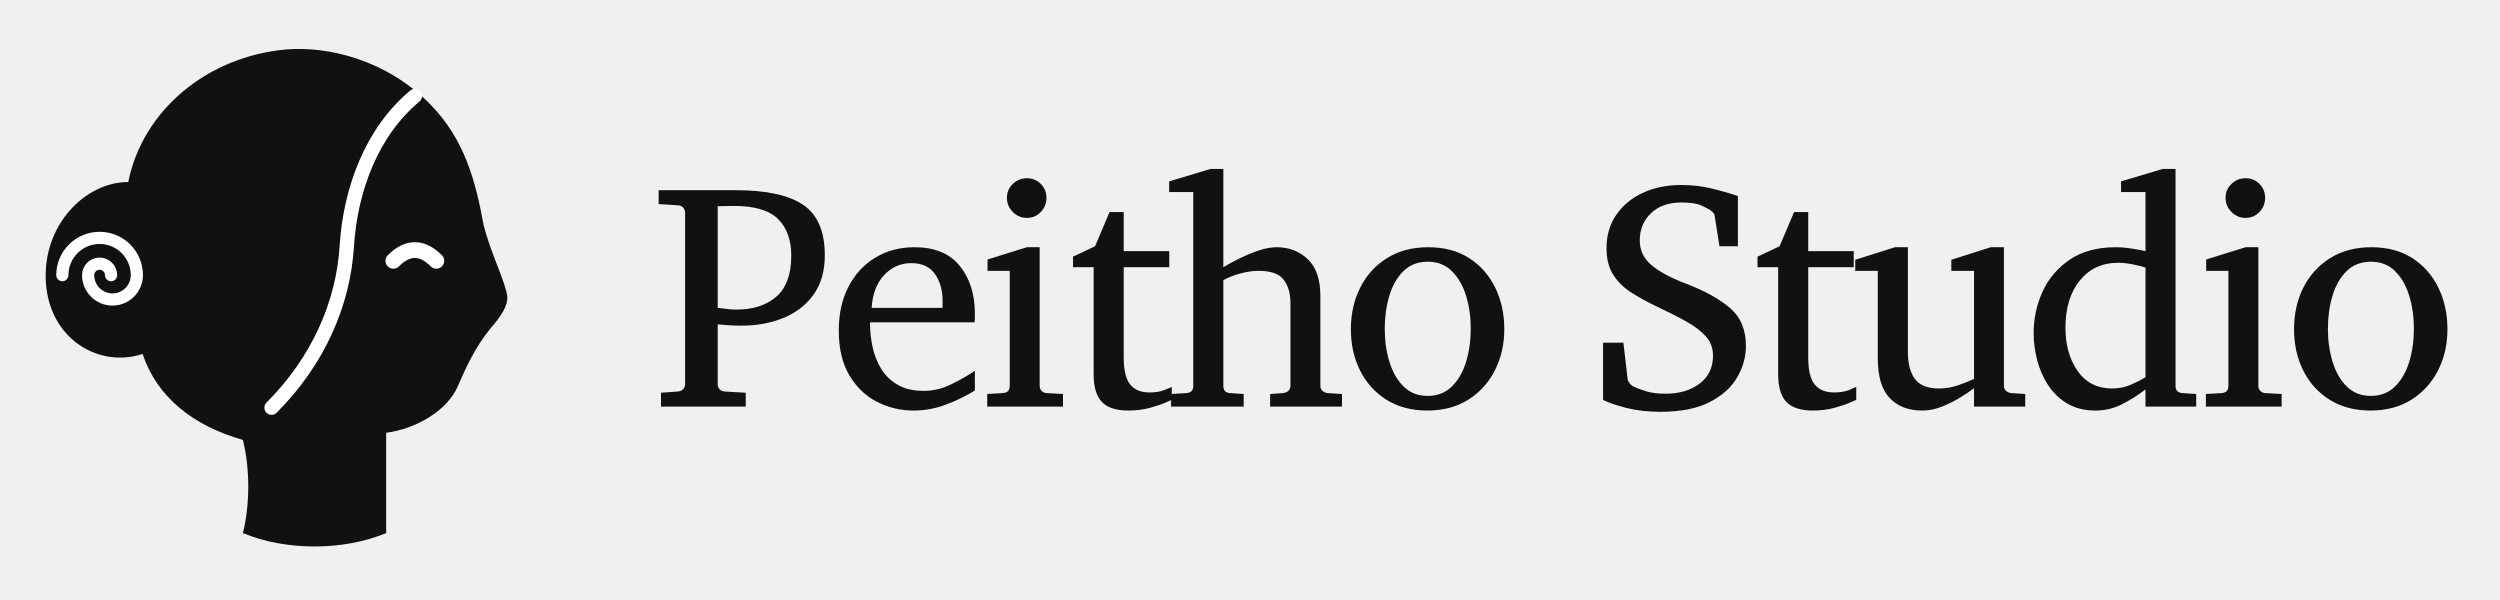
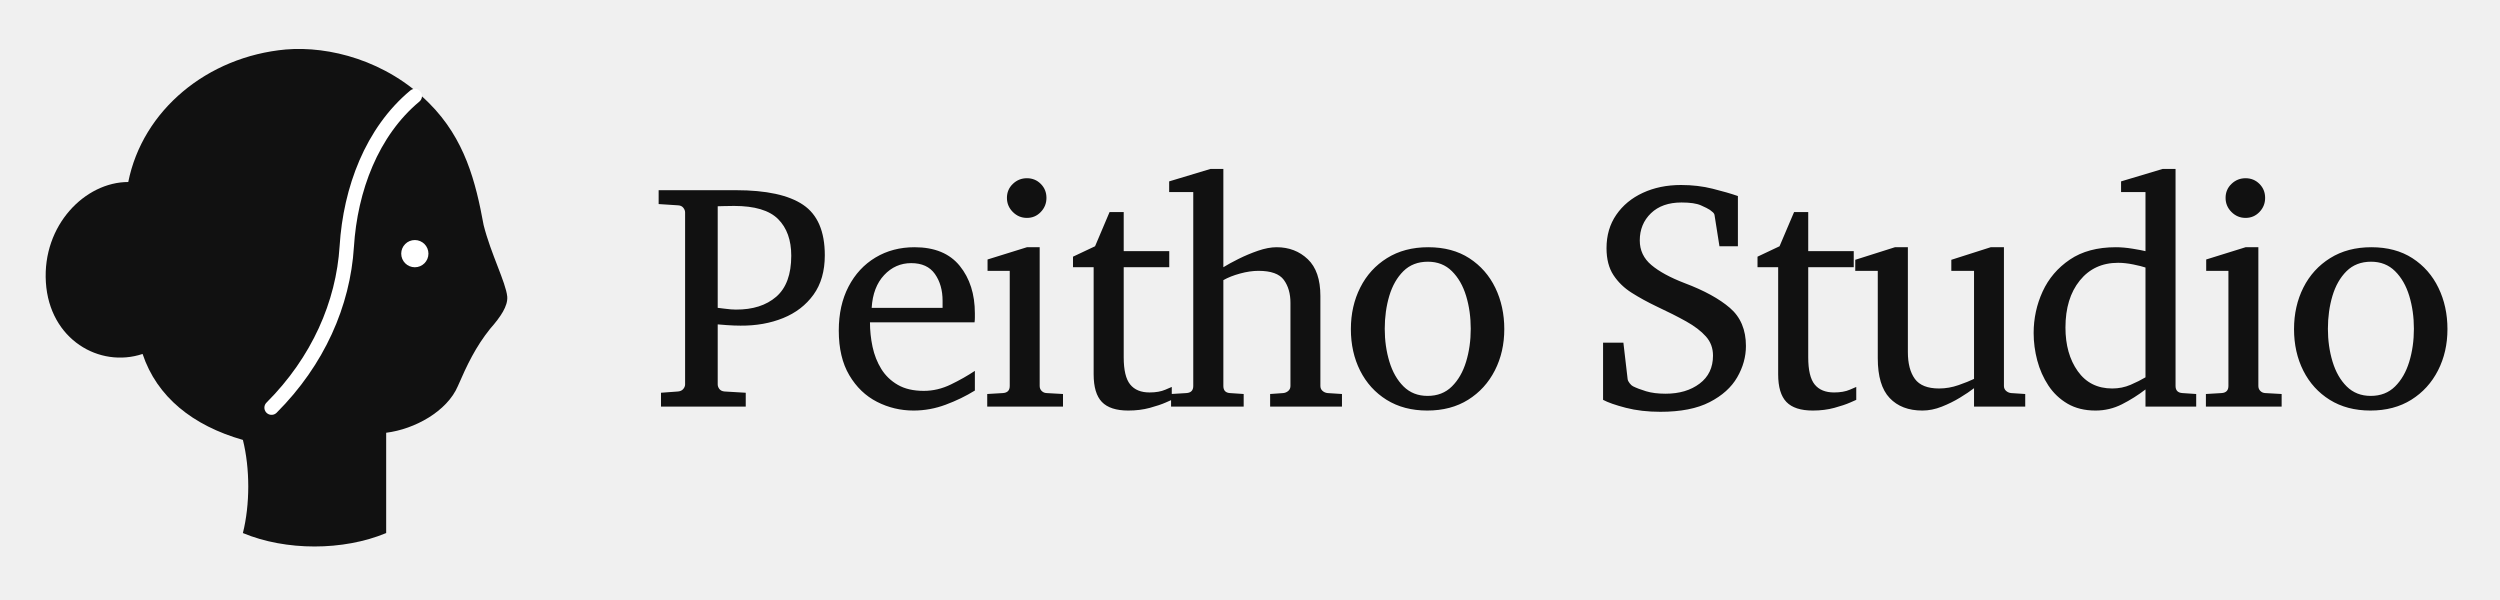
<svg xmlns="http://www.w3.org/2000/svg" viewBox="0 0 775 186" width="775" height="186" role="img">
  <g transform="translate(-13.54 -23.53) scale(2.2209)">
    <path d="M60 85L60 71C64 70.5 68.5 68 70 64.5C71.3 61.5 72.5 59 74.5 56.5C76 54.8 77 53.3 76.9 52C76.7 50 74.6 46 73.6 42C72.5 36 71 30 66 25C60 19 52 17 46 17.5C35 18.5 26 26 24 36C18 36 12 42 12.5 50C13 58 20 62 26 60C28 66 33 70 40 72C41 76 41 81 40 85C46 87.5 54 87.5 60 85Z" fill="#111111" />
    <path d="M64 24C58 29 55 37 54.5 45C54 53 50.5 61 44 67.5" fill="none" stroke="#ffffff" stroke-width="2" stroke-linecap="round" />
-     <path d="M21.6 49a1.6 1.6 0 1 0-3.2 0a3.4 3.4 0 1 0 6.8 0a5.2 5.2 0 1 0-10.4 0" fill="none" stroke="#ffffff" stroke-width="1.7" stroke-linecap="round" />
-     <path d="M61 47q3-3 6 0" fill="none" stroke="#ffffff" stroke-width="2.2" stroke-linecap="round" />
+     <circle cx="64" cy="46" r="1.9" fill="#ffffff" />
  </g>
  <path transform="translate(201.69 126.05)" fill="#111111" d="M54.00-46.92L54.00-46.92Q54.00-39.55 50.49-34.69Q46.97-29.83 41.06-27.44Q35.16-25.05 27.88-25.10L27.88-25.10Q25.93-25.10 23.56-25.27Q21.19-25.44 20.80-25.49L20.80-25.49L20.80-6.88Q20.80-6.15 21.31-5.47Q21.83-4.79 22.90-4.69L22.90-4.69L29.49-4.30L29.49 0L3.22 0L3.22-4.30L8.50-4.69Q9.57-4.79 10.13-5.47Q10.69-6.15 10.69-6.88L10.69-6.88L10.69-60.21Q10.69-60.94 10.13-61.65Q9.57-62.35 8.50-62.40L8.50-62.40L2.49-62.79L2.49-67.09L26.42-67.09Q40.58-67.09 47.29-62.55Q54.00-58.01 54.00-46.92ZM43.60-46.78L43.60-46.78Q43.60-54.05 39.53-58.13Q35.45-62.21 25.88-62.21L25.88-62.21Q24.51-62.21 22.66-62.16Q20.80-62.11 20.80-62.11L20.80-62.11L20.80-30.62Q21.04-30.62 23.02-30.35Q25-30.08 26.42-30.08L26.42-30.08Q34.28-30.03 38.94-34.06Q43.60-38.09 43.60-46.78ZM100.52-11.08L100.52-4.98Q96.32-2.39 91.46-0.59Q86.60 1.22 81.52 1.22L81.52 1.22Q75.47 1.22 70.17-1.49Q64.87-4.20 61.60-9.72Q58.33-15.23 58.33-23.58L58.33-23.58Q58.33-31.40 61.36-37.21Q64.38-43.02 69.71-46.22Q75.03-49.41 81.81-49.41L81.81-49.41Q91.14-49.41 95.83-43.63Q100.52-37.84 100.52-28.91L100.52-28.91Q100.52-28.42 100.52-27.61Q100.52-26.81 100.42-26.12L100.42-26.12L68.00-26.12Q68.00-22.31 68.80-18.53Q69.61-14.75 71.51-11.67Q73.42-8.59 76.64-6.74Q79.86-4.88 84.70-4.88L84.70-4.88Q88.99-4.88 93.07-6.86Q97.15-8.84 100.52-11.08L100.52-11.08ZM68.53-30.62L90.51-30.62L90.51-32.81Q90.51-37.74 88.14-41.11Q85.77-44.48 80.79-44.48L80.79-44.48Q75.86-44.48 72.39-40.77Q68.92-37.06 68.53-30.62L68.53-30.62ZM122.71-64.70L122.71-64.70Q122.71-62.16 120.95-60.33Q119.20-58.50 116.66-58.50L116.66-58.50Q114.12-58.50 112.29-60.33Q110.46-62.16 110.46-64.70L110.46-64.70Q110.46-67.29 112.29-69.04Q114.12-70.80 116.66-70.80L116.66-70.80Q119.20-70.80 120.95-69.04Q122.71-67.29 122.71-64.70ZM127.84-3.91L127.84 0L104.35 0L104.35-3.91L109.23-4.20Q111.33-4.35 111.33-6.40L111.33-6.40L111.33-42.09L104.45-42.09L104.45-45.61L116.66-49.41L120.61-49.41L120.61-6.40Q120.61-5.47 121.22-4.86Q121.83-4.25 122.71-4.20L122.71-4.20L127.84-3.91ZM161.56-6.10L161.56-2.10Q161.56-2.10 159.68-1.27Q157.80-0.44 154.75 0.39Q151.69 1.22 148.08 1.22L148.08 1.22Q142.46 1.22 139.90-1.44Q137.34-4.10 137.34-10.01L137.34-10.01L137.34-43.21L130.94-43.21L130.94-46.48L137.78-49.71L142.27-60.30L146.66-60.30L146.66-48.19L160.78-48.19L160.78-43.21L146.66-43.21L146.66-15.28Q146.66-9.33 148.67-6.86Q150.67-4.39 154.67-4.39L154.67-4.39Q157.60-4.39 159.58-5.25Q161.56-6.10 161.56-6.10L161.56-6.10ZM214.32-3.91L214.32 0L192.05 0L192.05-3.91L196.15-4.20Q197.03-4.30 197.69-4.88Q198.35-5.47 198.35-6.40L198.35-6.40L198.35-32.18Q198.35-36.47 196.30-39.28Q194.25-42.09 188.44-42.09L188.44-42.09Q185.80-42.09 182.75-41.26Q179.70-40.43 177.55-39.21L177.55-39.21L177.55-6.40Q177.55-4.35 179.55-4.20L179.55-4.20L183.85-3.91L183.85 0L161.34 0L161.34-3.91L166.13-4.20Q168.22-4.35 168.22-6.40L168.22-6.40L168.22-66.50L160.75-66.50L160.75-69.82L173.55-73.68L177.55-73.68L177.55-43.21Q179.36-44.34 182.24-45.78Q185.12-47.22 188.29-48.32Q191.47-49.41 194.05-49.41L194.05-49.41Q199.82-49.41 203.72-45.70Q207.63-41.99 207.63-34.28L207.63-34.28L207.63-6.40Q207.63-5.47 208.29-4.88Q208.95-4.30 209.83-4.20L209.83-4.20L214.32-3.91ZM264.64-24.02L264.64-24.02Q264.64-16.94 261.71-11.21Q258.78-5.47 253.43-2.12Q248.09 1.22 240.76 1.22L240.76 1.22Q233.49 1.22 228.16-2.10Q222.84-5.42 219.96-11.13Q217.08-16.85 217.08-24.02L217.08-24.02Q217.08-31.15 219.99-36.91Q222.89-42.68 228.29-46.04Q233.68-49.41 241.05-49.41L241.05-49.41Q248.53-49.41 253.80-46.00Q259.07-42.58 261.86-36.82Q264.64-31.05 264.64-24.02ZM254.24-24.12L254.24-24.12Q254.24-29.59 252.80-34.33Q251.36-39.06 248.40-41.99Q245.45-44.92 240.96-44.92L240.96-44.92Q236.32-44.92 233.36-41.99Q230.41-39.06 228.99-34.33Q227.58-29.59 227.58-24.12L227.58-24.12Q227.58-18.70 229.02-13.94Q230.46-9.18 233.41-6.25Q236.37-3.32 240.86-3.32L240.86-3.32Q245.45-3.32 248.40-6.25Q251.36-9.18 252.80-13.92Q254.24-18.65 254.24-24.12ZM339.55-18.80L339.55-18.80Q339.55-13.77 336.84-9.08Q334.13-4.39 328.29-1.39Q322.46 1.61 313.03 1.61L313.03 1.61Q307.13 1.61 302.32 0.37Q297.51-0.88 295.26-2.10L295.26-2.10L295.26-19.82L301.56-19.82L302.88-8.50Q302.97-7.91 303.51-7.23Q304.05-6.54 304.54-6.30L304.54-6.30Q306.10-5.52 308.59-4.76Q311.08-4.00 314.64-4.00L314.64-4.00Q321.04-4.00 325.19-7.13Q329.34-10.25 329.34-15.82L329.34-15.82Q329.34-19.29 327.14-21.75Q324.95-24.22 321.02-26.42Q317.09-28.61 311.76-31.10L311.76-31.10Q307.66-33.06 304.15-35.28Q300.63-37.50 298.48-40.77Q296.33-44.04 296.33-49.12L296.33-49.12Q296.33-55.08 299.36-59.47Q302.39-63.87 307.61-66.28Q312.84-68.70 319.43-68.70L319.43-68.70Q324.65-68.70 329.22-67.55Q333.79-66.41 337.06-65.28L337.06-65.28L337.06-49.71L331.34-49.71L329.83-59.28Q329.78-59.81 329.29-60.25Q328.80-60.69 328.37-60.99L328.37-60.99Q327.58-61.52 325.58-62.40Q323.58-63.28 319.58-63.28L319.58-63.28Q313.57-63.28 310.10-59.94Q306.64-56.59 306.64-51.51L306.64-51.51Q306.64-46.92 310.23-43.90Q313.81-40.87 320.55-38.28L320.55-38.28Q329.63-34.86 334.59-30.59Q339.55-26.32 339.55-18.80ZM373.75-6.10L373.75-2.10Q373.75-2.10 371.87-1.27Q369.99-0.44 366.94 0.39Q363.89 1.22 360.28 1.22L360.28 1.22Q354.66 1.22 352.10-1.44Q349.54-4.10 349.54-10.01L349.54-10.01L349.54-43.21L343.14-43.21L343.14-46.48L349.97-49.71L354.47-60.30L358.86-60.30L358.86-48.19L372.97-48.19L372.97-43.21L358.86-43.21L358.86-15.28Q358.86-9.33 360.86-6.86Q362.87-4.39 366.87-4.39L366.87-4.39Q369.80-4.39 371.78-5.25Q373.75-6.10 373.75-6.10L373.75-6.10ZM426.13-3.91L426.13 0L410.26 0L410.26-5.71Q408.55-4.39 405.91-2.78Q403.27-1.17 400.25 0.02Q397.22 1.22 394.24 1.22L394.24 1.22Q387.79 1.22 384.11-2.66Q380.42-6.54 380.42-14.99L380.42-14.99L380.42-42.09L373.44-42.09L373.44-45.51L385.74-49.41L389.75-49.41L389.75-16.89Q389.75-11.57 391.92-8.59Q394.09-5.62 399.42-5.62L399.42-5.62Q402.49-5.62 405.47-6.67Q408.45-7.71 410.26-8.59L410.26-8.59L410.26-42.09L403.22-42.09L403.22-45.51L415.43-49.41L419.53-49.41L419.53-6.40Q419.53-5.47 420.19-4.88Q420.85-4.30 421.73-4.20L421.73-4.20L426.13-3.91ZM479.13-3.91L479.13 0L463.41 0L463.41-5.32Q459.99-2.69 456.13-0.73Q452.28 1.22 447.93 1.22L447.93 1.22Q442.90 1.22 439.26-0.90Q435.63-3.03 433.31-6.54Q430.99-10.06 429.86-14.31Q428.74-18.55 428.74-22.80L428.74-22.80Q428.74-29.59 431.52-35.67Q434.31-41.75 439.97-45.58Q445.63-49.41 454.23-49.41L454.23-49.41Q456.62-49.41 459.43-48.95Q462.24-48.49 463.41-48.19L463.41-48.19L463.41-66.50L455.84-66.50L455.84-69.82L468.73-73.68L472.73-73.68L472.73-6.40Q472.73-4.35 474.83-4.20L474.83-4.20L479.13-3.91ZM463.41-9.08L463.41-9.08L463.41-43.12Q462.14-43.55 459.62-44.07Q457.11-44.58 454.91-44.58L454.91-44.58Q447.49-44.58 443.05-39.09Q438.60-33.59 438.60-24.51L438.60-24.51Q438.60-16.36 442.41-10.99Q446.22-5.62 453.11-5.62L453.11-5.62Q456.13-5.62 458.79-6.76Q461.46-7.91 463.41-9.08ZM500.50-64.70L500.50-64.70Q500.50-62.16 498.74-60.33Q496.98-58.50 494.44-58.50L494.44-58.50Q491.90-58.50 490.07-60.33Q488.24-62.16 488.24-64.70L488.24-64.70Q488.24-67.29 490.07-69.04Q491.90-70.80 494.44-70.80L494.44-70.80Q496.98-70.80 498.74-69.04Q500.50-67.29 500.50-64.70ZM505.62-3.91L505.62 0L482.14 0L482.14-3.91L487.02-4.20Q489.12-4.35 489.12-6.40L489.12-6.40L489.12-42.09L482.23-42.09L482.23-45.61L494.44-49.41L498.40-49.41L498.40-6.40Q498.40-5.47 499.01-4.86Q499.62-4.25 500.50-4.20L500.50-4.20L505.62-3.91ZM557.02-24.02L557.02-24.02Q557.02-16.94 554.09-11.21Q551.16-5.47 545.81-2.12Q540.46 1.22 533.14 1.22L533.14 1.22Q525.87 1.22 520.54-2.10Q515.22-5.42 512.34-11.13Q509.46-16.85 509.46-24.02L509.46-24.02Q509.46-31.15 512.36-36.91Q515.27-42.68 520.67-46.04Q526.06-49.41 533.43-49.41L533.43-49.41Q540.90-49.41 546.18-46.00Q551.45-42.58 554.23-36.82Q557.02-31.05 557.02-24.02ZM546.62-24.12L546.62-24.12Q546.62-29.59 545.18-34.33Q543.74-39.06 540.78-41.99Q537.83-44.92 533.34-44.92L533.34-44.92Q528.70-44.92 525.74-41.99Q522.79-39.06 521.37-34.33Q519.96-29.59 519.96-24.12L519.96-24.12Q519.96-18.70 521.40-13.94Q522.84-9.18 525.79-6.25Q528.75-3.32 533.24-3.32L533.24-3.32Q537.83-3.32 540.78-6.25Q543.74-9.18 545.18-13.92Q546.62-18.65 546.62-24.12Z" />
</svg>
